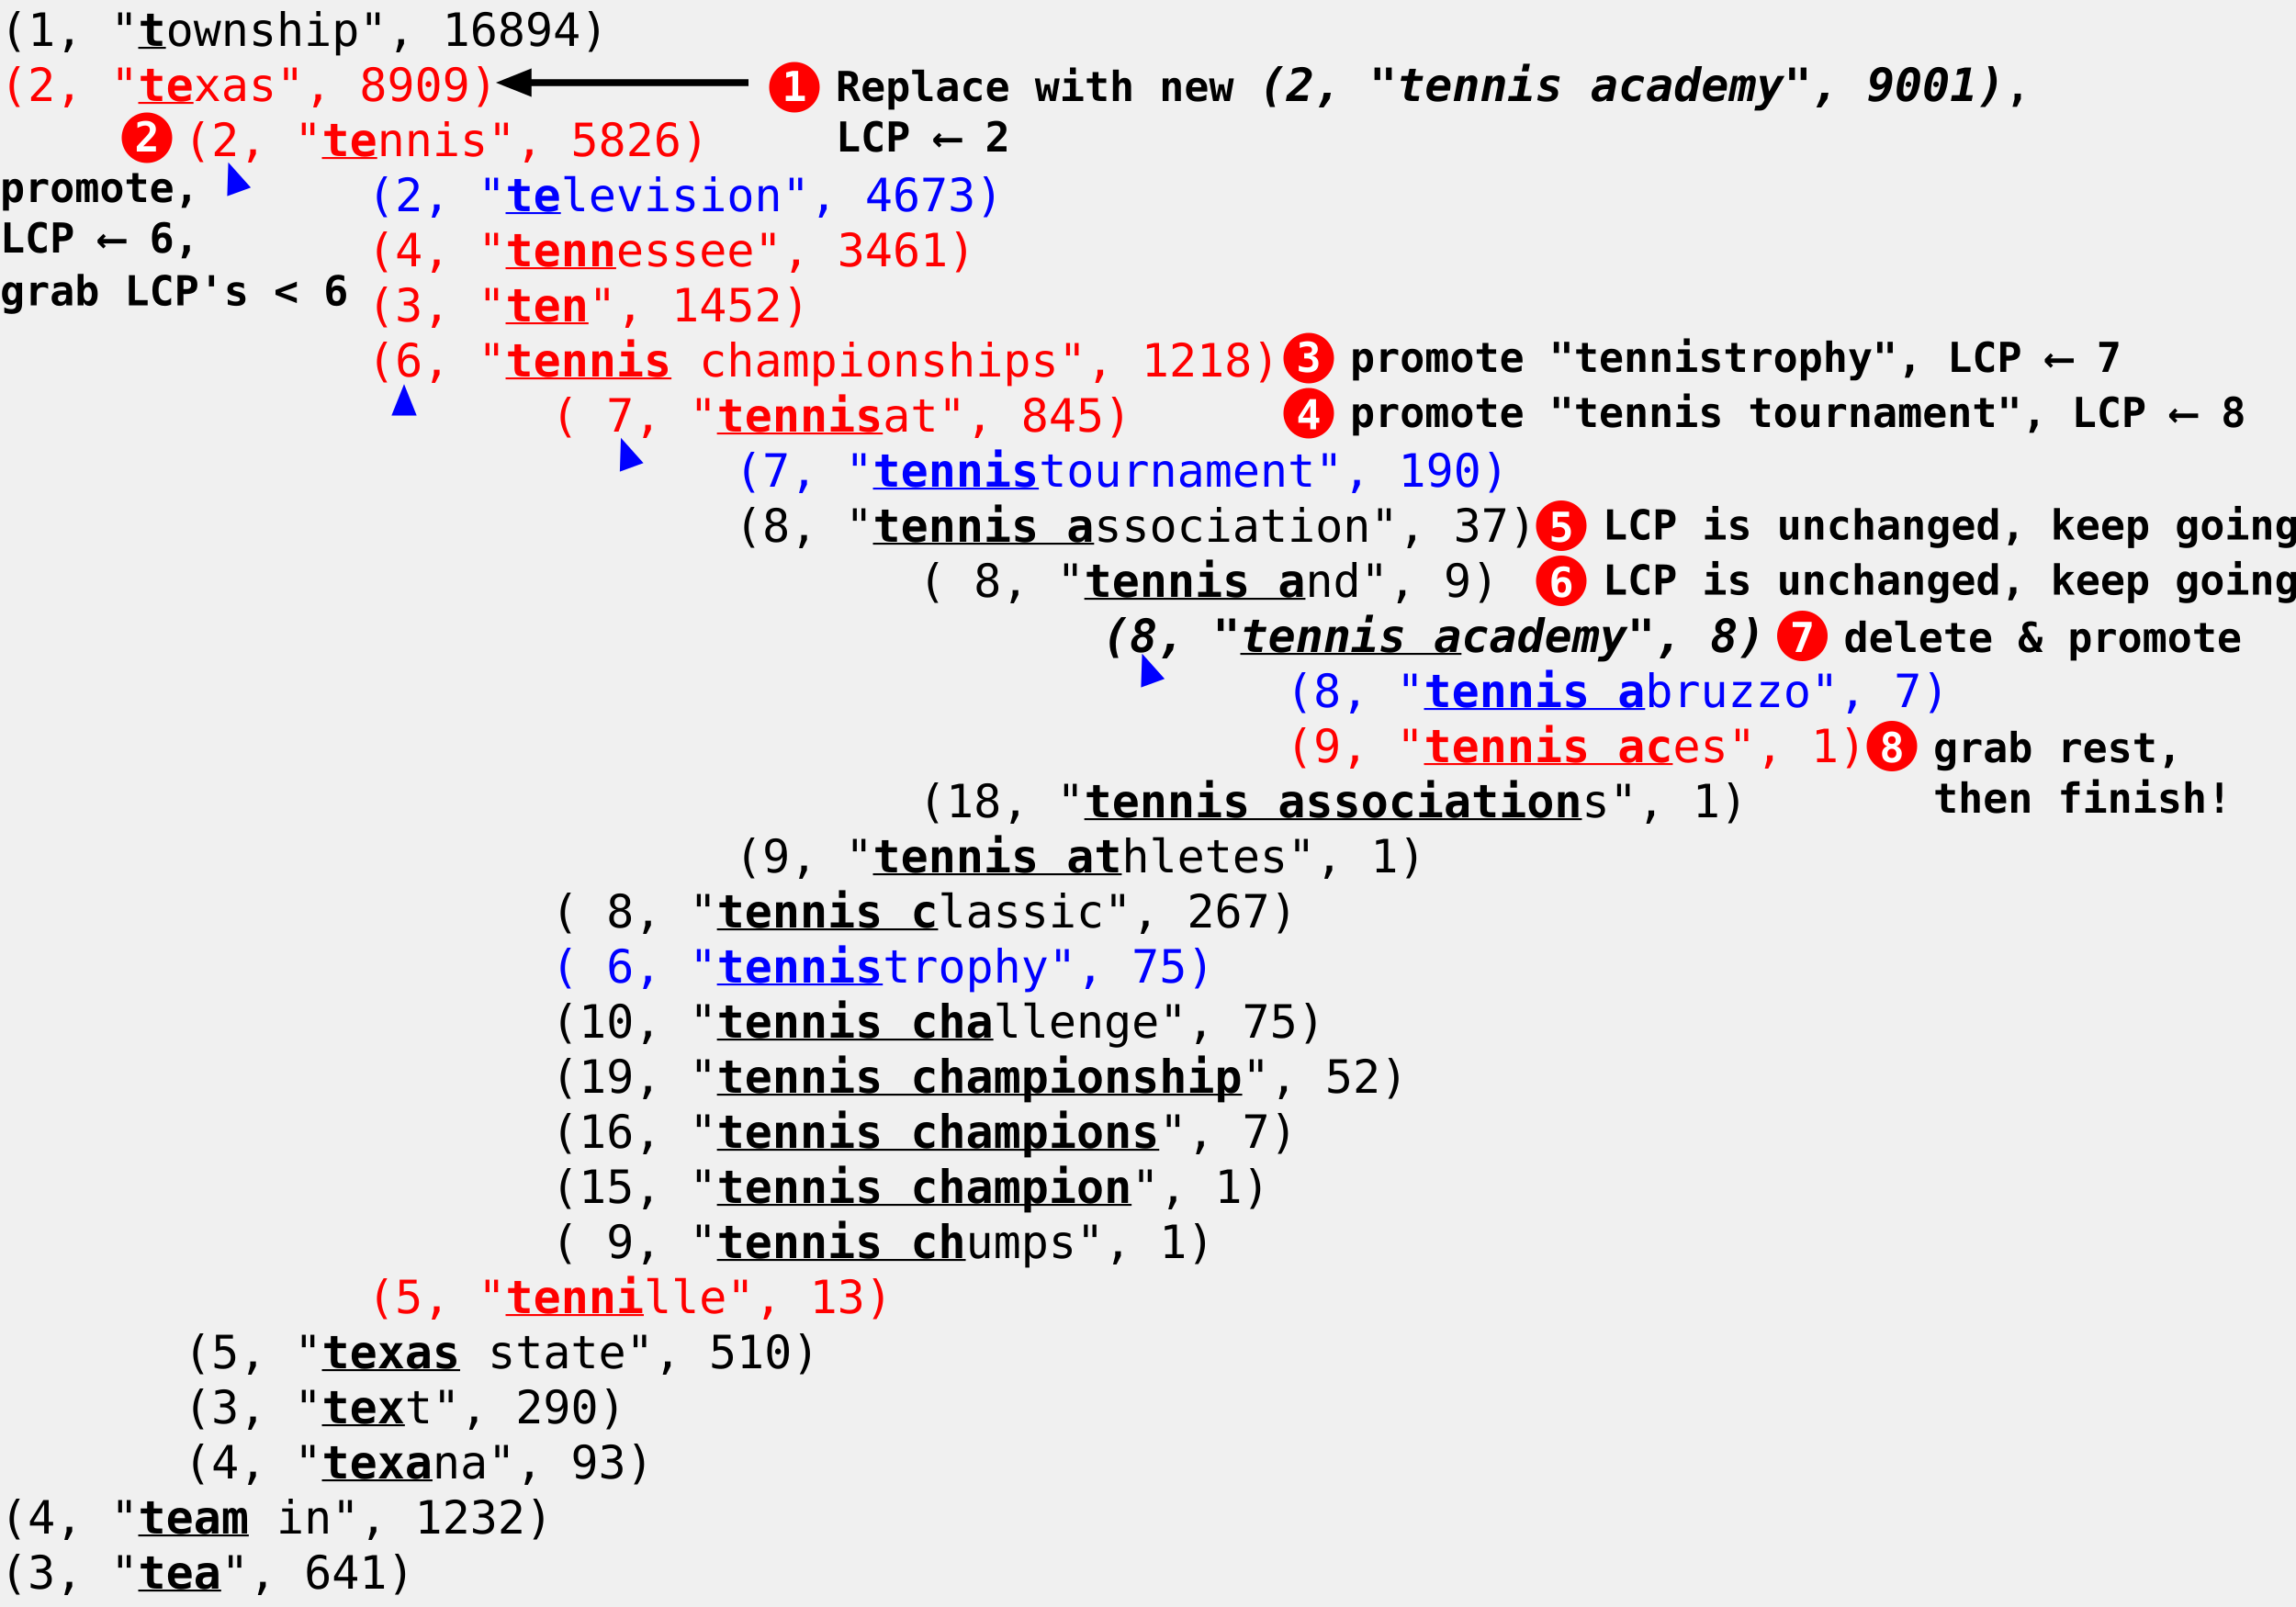
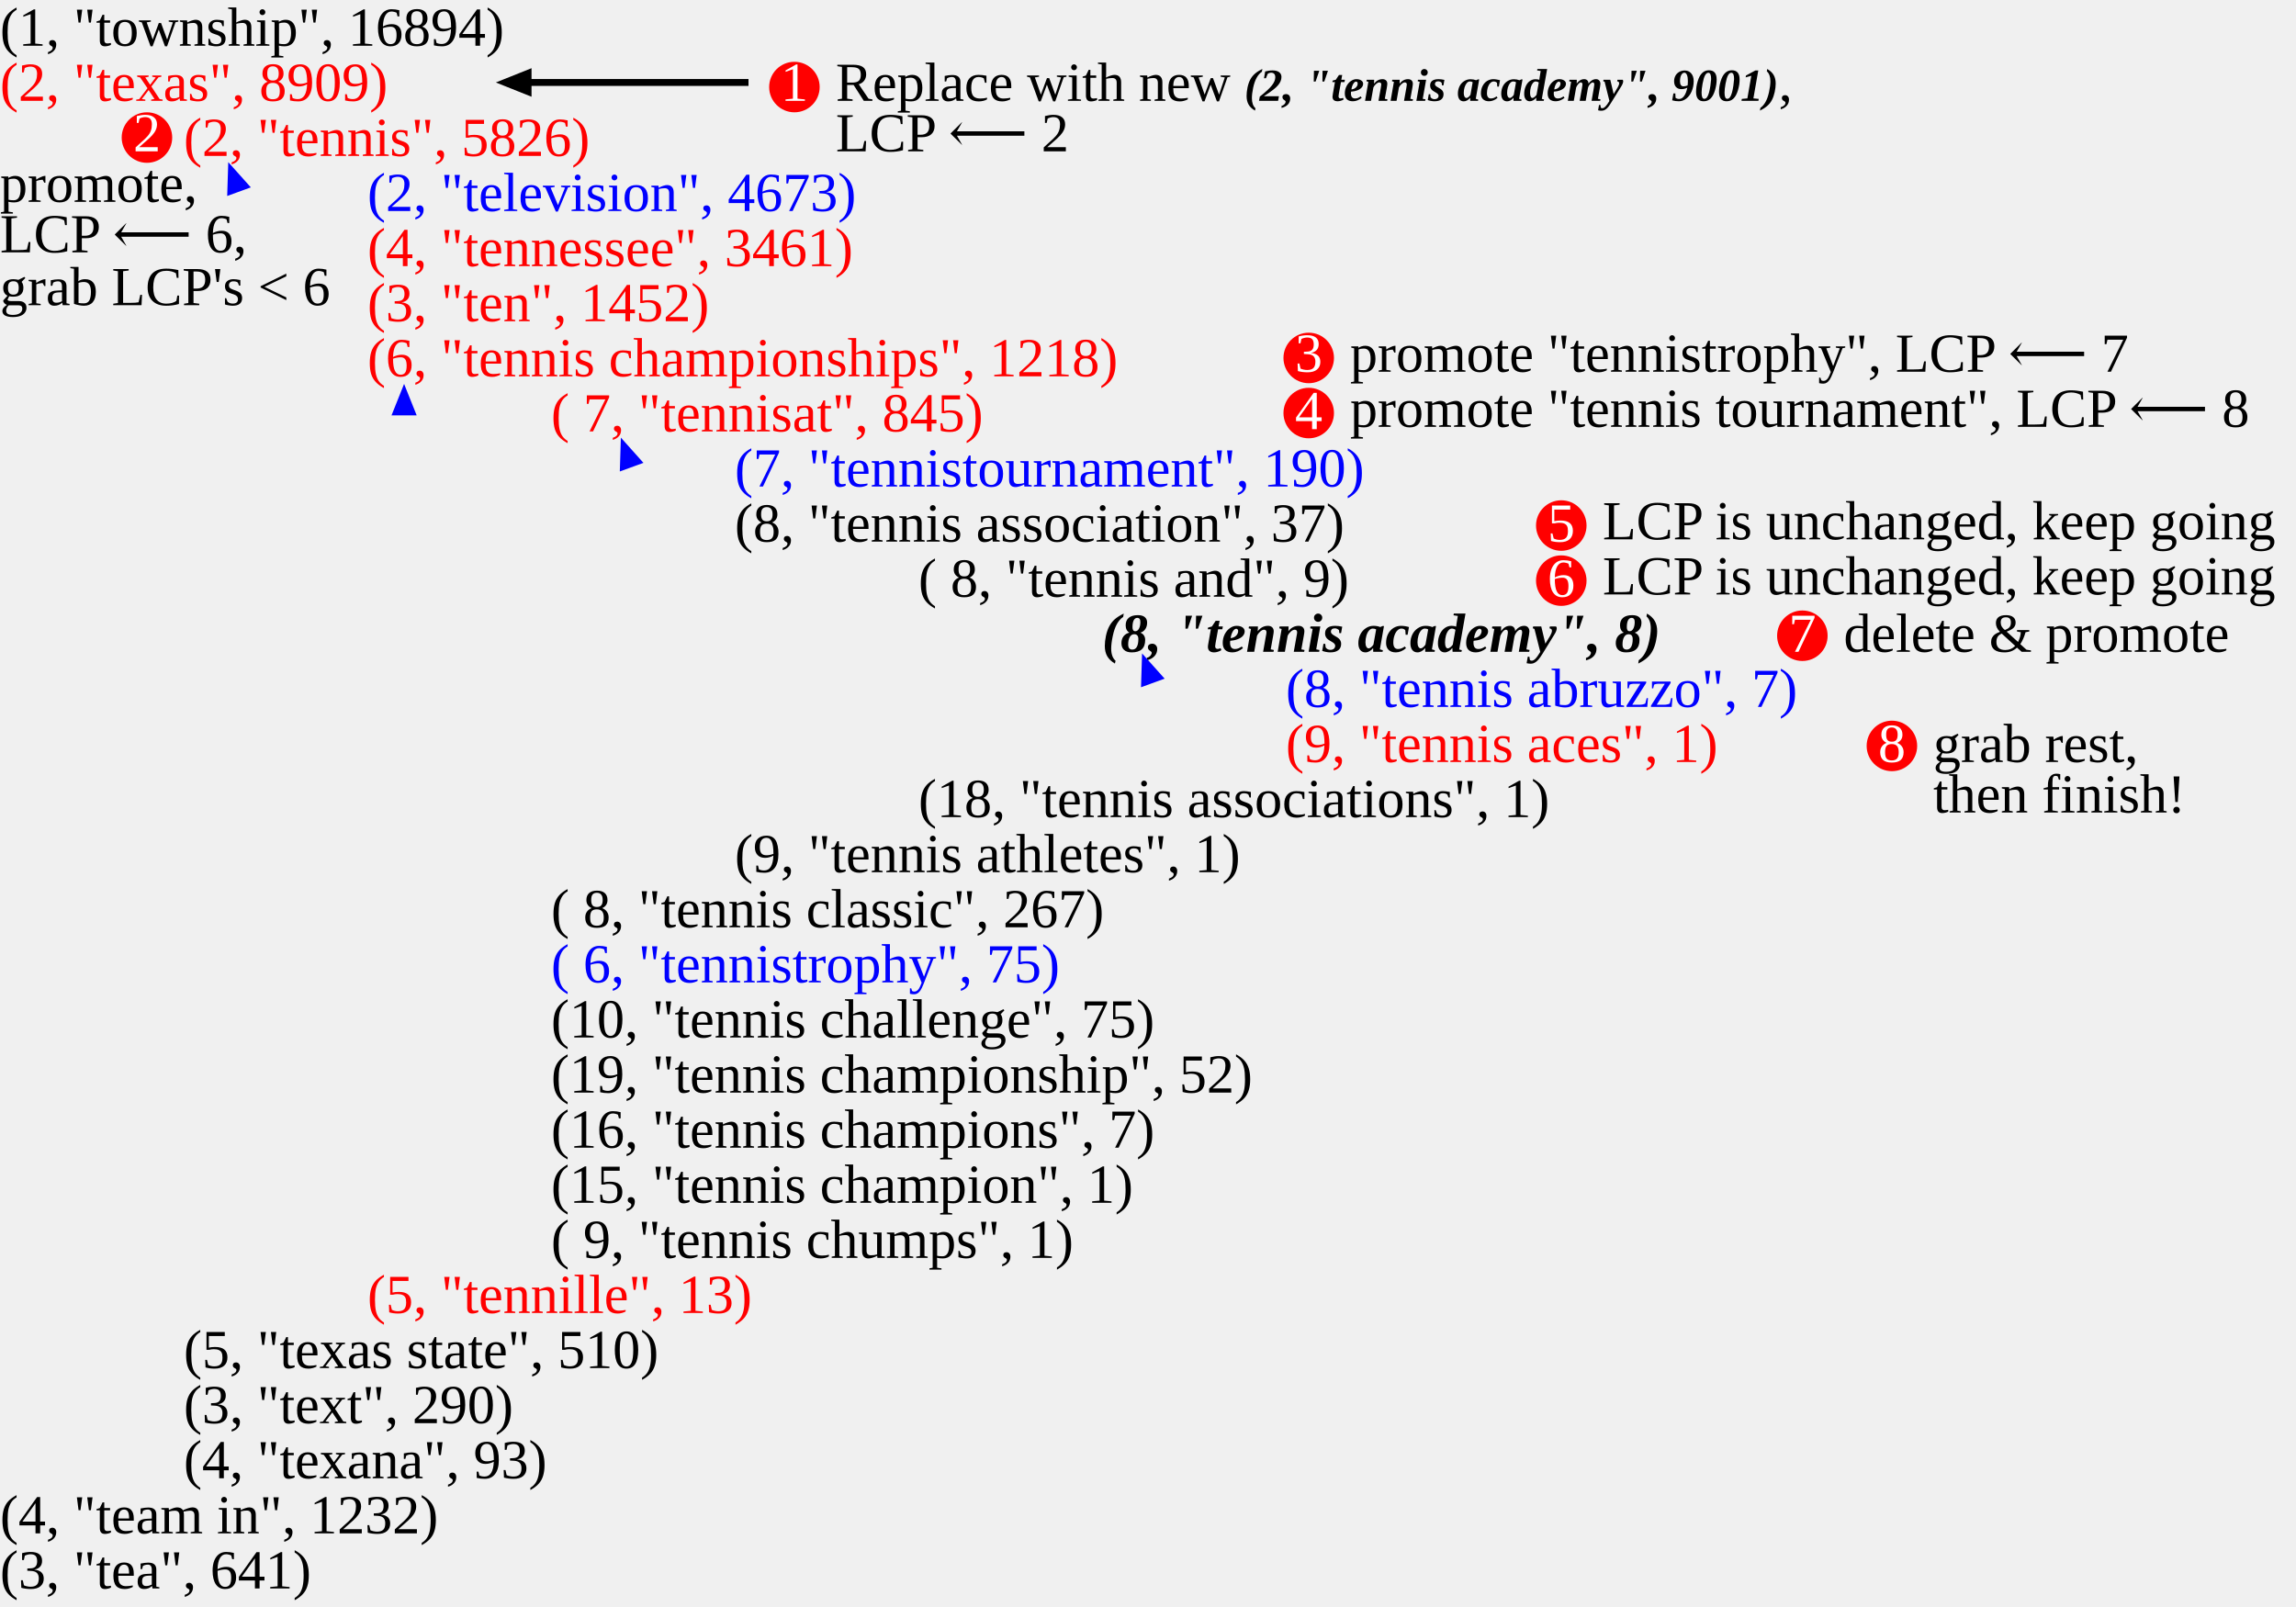
- <svg xmlns="http://www.w3.org/2000/svg" version="1.1" width="500" height="350" viewBox="0 3 500 348">
+ <svg xmlns="http://www.w3.org/2000/svg" version="1.1" width="643" height="450" viewBox="0 3 500 348">
  <text x="0" y="0" class="T">
    <tspan x="0" dy="12">(1, "<tspan class="C">t</tspan>ownship", 16894)</tspan>
    <tspan fill="red" x="0" dy="12">(2, "<tspan class="C">te</tspan>xas", 8909)</tspan>
    <tspan fill="red" x="40" dy="12">(2, "<tspan class="C">te</tspan>nnis", 5826)</tspan>
    <tspan fill="blue" x="80" dy="12">(2, "<tspan class="C">te</tspan>levision", 4673)</tspan>
    <tspan fill="red" x="80" dy="12">(4, "<tspan class="C">tenn</tspan>essee", 3461)</tspan>
    <tspan fill="red" x="80" dy="12">(3, "<tspan class="C">ten</tspan>", 1452)</tspan>
    <tspan fill="red" x="80" dy="12">(6, "<tspan class="C">tennis</tspan> championships", 1218)</tspan>
    <tspan fill="red" x="120" dy="12">( 7, "<tspan class="C">tennis </tspan>at", 845)</tspan>
    <tspan fill="blue" x="160" dy="12">(7, "<tspan class="C">tennis </tspan>tournament", 190)</tspan>
    <tspan x="160" dy="12">(8, "<tspan class="C">tennis a</tspan>ssociation", 37)</tspan>
    <tspan x="200" dy="12">( 8, "<tspan class="C">tennis a</tspan>nd", 9)</tspan>
    <tspan class="Italic" style="font-weight: 900" x="240" dy="12">(8, "<tspan class="C" style="font-weight:900">tennis a</tspan>cademy", 8)</tspan>
    <tspan fill="blue" x="280" dy="12">(8, "<tspan class="C">tennis a</tspan>bruzzo", 7)</tspan>
    <tspan fill="red" x="280" dy="12">(9, "<tspan class="C">tennis ac</tspan>es", 1)</tspan>
    <tspan x="200" dy="12">(18, "<tspan class="C">tennis association</tspan>s", 1)</tspan>
    <tspan x="160" dy="12">(9, "<tspan class="C">tennis at</tspan>hletes", 1)</tspan>
    <tspan x="120" dy="12">( 8, "<tspan class="C">tennis c</tspan>lassic", 267)</tspan>
    <tspan fill="blue" x="120" dy="12">( 6, "<tspan class="C">tennis</tspan>trophy", 75)</tspan>
    <tspan x="120" dy="12">(10, "<tspan class="C">tennis cha</tspan>llenge", 75)</tspan>
    <tspan x="120" dy="12">(19, "<tspan class="C">tennis championship</tspan>", 52)</tspan>
    <tspan x="120" dy="12">(16, "<tspan class="C">tennis champions</tspan>", 7)</tspan>
    <tspan x="120" dy="12">(15, "<tspan class="C">tennis champion</tspan>", 1)</tspan>
    <tspan x="120" dy="12">( 9, "<tspan class="C">tennis ch</tspan>umps", 1)</tspan>
    <tspan fill="red" x="80" dy="12">(5, "<tspan class="C">tenni</tspan>lle", 13)</tspan>
    <tspan x="40" dy="12">(5, "<tspan class="C">texas</tspan> state", 510)</tspan>
    <tspan x="40" dy="12">(3, "<tspan class="C">tex</tspan>t", 290)</tspan>
    <tspan x="40" dy="12">(4, "<tspan class="C">texa</tspan>na", 93)</tspan>
    <tspan x="0" dy="12">(4, "<tspan class="C">team</tspan> in", 1232)</tspan>
    <tspan x="0" dy="12">(3, "<tspan class="C">tea</tspan>", 641)</tspan>
  </text>
  <defs>
    <path id="arrow" stroke-width="1" d="M 0 -4 L 0 0 L -5 -2 Z" stroke="blue" fill="blue" />
  </defs>
  <circle cx="173" cy="21" r="5.5" fill="red" />
  <text x="173" y="24" class="N Bold" text-anchor="middle" fill="white">1</text>
  <text x="182" y="24" class="Q Medium" text-anchor="start" fill="black">Replace with new <tspan class="Italic" style="font-size: 10px;font-weight: 900">(2, "tennis academy", 9001)</tspan>,  <tspan x="182" dy="11">LCP ⟵ 2</tspan>
  </text>
  <path stroke-width="1.5" d="M 163 20 L 115 20" stroke="black" fill="black" />
  <path stroke-width="1.5" d="M 115 18 L 115 22 L 110 20 Z" stroke="black" fill="black" />
  <g transform="translate(0 -10)">
    <g transform="translate(14 -1)">
      <circle cx="18" cy="43" r="5.5" fill="red" />
      <text x="18" y="46" class="N Bold" text-anchor="middle" fill="white">2</text>
    </g>
    <text x="0" y="56" class="Q Medium" text-anchor="start" fill="black">promote,
		<tspan x="0" dy="11">LCP ⟵ 6,</tspan>
      <tspan x="0" dy="11.5">grab LCP's &lt; 6</tspan>
    </text>
  </g>
  <g transform="translate(2 0)">
    <path stroke-width="1.25" d="M 78 45, Q 50 50, 50 43" stroke="blue" fill="transparent" />
    <use transform="rotate(70 48 44)" href="#arrow" x="48" y="44" />
  </g>
  <g transform="translate(240 0)">
    <circle cx="45" cy="80" r="5.5" fill="red" />
    <text x="45" y="83" class="N Bold" text-anchor="middle" fill="white">3</text>
    <text x="54" y="83" class="Q Medium" text-anchor="start" fill="black">
		promote "tennistrophy",
		
			LCP ⟵ 7
		

		</text>
  </g>
  <g transform="translate(240 12)">
    <circle cx="45" cy="80" r="5.5" fill="red" />
    <text x="45" y="83.5" class="N Bold" text-anchor="middle" fill="white">4</text>
    <text x="54" y="83" class="Q Medium" text-anchor="start" fill="black">
		promote "tennis tournament",
		
			LCP ⟵ 8
		

		</text>
  </g>
  <g transform="translate(295 36.5)">
    <circle cx="45" cy="80" r="5.5" fill="red" />
    <text x="45" y="83.5" class="N Bold" text-anchor="middle" fill="white">5</text>
    <text x="54" y="83" class="Q Medium" text-anchor="start" fill="black">
		LCP is unchanged, keep going
		</text>
  </g>
  <g transform="translate(295 48.5)">
    <circle cx="45" cy="80" r="5.5" fill="red" />
    <text x="45" y="83.5" class="N Bold" text-anchor="middle" fill="white">6</text>
    <text x="54" y="83" class="Q Medium" text-anchor="start" fill="black">
		LCP is unchanged, keep going
		</text>
  </g>
  <g transform="translate(52.5 12)">
    <g transform="translate(295 48.5)">
      <circle cx="45" cy="80" r="5.5" fill="red" />
      <text x="45" y="83.5" class="N Bold" text-anchor="middle" fill="white">7</text>
      <text x="54" y="83.5" class="Q Medium" text-anchor="start" fill="black">
			delete &amp; promote
			
			
			</text>
    </g>
  </g>
  <g transform="translate(72 36)">
    <g transform="translate(295 48.5)">
      <circle cx="45" cy="80" r="5.5" fill="red" />
      <text x="45" y="83.5" class="N Bold" text-anchor="middle" fill="white">8</text>
      <text x="54" y="83.5" class="Q Medium" text-anchor="start" fill="black">
			grab rest,
			<tspan x="54" dy="11">
			then finish!
			</tspan>
      </text>
    </g>
  </g>
  <path stroke-width="1.25" d="M 118 213, Q 88 147, 88 91" stroke="blue" fill="transparent" />
  <use transform="rotate(90 86 92)" href="#arrow" x="86" y="92" />
  <path stroke-width="1.25" d="M 158 105, Q 138 111, 137.5 103" stroke="blue" fill="transparent" />
  <use transform="rotate(70 135.5 104)" href="#arrow" x="135.5" y="104" />
  <g transform="translate(2 0)">
    <path stroke-width="1.25" d="M 278 153, Q 250 160, 249 151" stroke="blue" fill="transparent" />
    <use transform="rotate(70 247 151)" href="#arrow" x="247" y="151" />
  </g>
  <style>
- 
- tspan.C {
+ #score_located tspan.C {
	text-decoration: underline;
	font-weight: bold;
}

- tspan.C {
+ #score_located tspan.C {
	font-weight: bold;
}

- text.N {
+ #score_located text.N {
	font-size: 9px;
	font-family: "JetBrains Mono", monospace;
}

- text.Q {
+ #score_located text.Q {
	font-size: 9px;
	font-family: "JetBrains Mono", monospace;
}

- text.T {
+ #score_located text.T {
  font-size: 10px;
  font-family: "JetBrains Mono", monospace;
}

- text.Italic, tspan.Italic {
+ #score_located text.Italic, tspan.Italic {
  font-style: italic;
}

- text.Bold, tspan.Bold {
+ #score_located text.Bold, tspan.Bold {
  font-weight: bold;
}

- text.Medium, tspan.Medium {
+ #score_located text.Medium, tspan.Medium {
	font-weight: 700;
}

- text.Bold, tspan.Bold {
+ #score_located text.Bold, tspan.Bold {
	font-weight: bold;
}
- 
- @font-face {
-   font-family: 'JetBrains Mono';
-   src: url('https://cdn.jsdelivr.net/gh/JetBrains/JetBrainsMono/web/woff2/JetBrainsMono-Bold-Italic.woff2') format('woff2'),
-     url('https://cdn.jsdelivr.net/gh/JetBrains/JetBrainsMono/web/woff/JetBrainsMono-Bold-Italic.woff') format('woff');
-   font-weight: 700;
-   font-style: italic;
-   font-display: swap;
- }
- 
- @font-face {
-   font-family: 'JetBrains Mono';
-   src: url('https://cdn.jsdelivr.net/gh/JetBrains/JetBrainsMono/web/woff2/JetBrainsMono-Bold.woff2') format('woff2'),
-     url('https://cdn.jsdelivr.net/gh/JetBrains/JetBrainsMono/web/woff/JetBrainsMono-Bold.woff') format('woff');
-   font-weight: 700;
-   font-style: normal;
-   font-display: swap;
- }
- 
- @font-face {
-   font-family: 'JetBrains Mono';
-   src: url('https://cdn.jsdelivr.net/gh/JetBrains/JetBrainsMono/web/woff2/JetBrainsMono-ExtraBold-Italic.woff2') format('woff2'),
-     url('https://cdn.jsdelivr.net/gh/JetBrains/JetBrainsMono/web/woff/JetBrainsMono-ExtraBold-Italic.woff') format('woff');
-   font-weight: 800;
-   font-style: italic;
-   font-display: swap;
- }
- 
- @font-face {
-   font-family: 'JetBrains Mono';
-   src: url('https://cdn.jsdelivr.net/gh/JetBrains/JetBrainsMono/web/woff2/JetBrainsMono-ExtraBold.woff2') format('woff2'),
-     url('https://cdn.jsdelivr.net/gh/JetBrains/JetBrainsMono/web/woff/JetBrainsMono-ExtraBold.woff') format('woff');
-   font-weight: 800;
-   font-style: normal;
-   font-display: swap;
- }
- 
- @font-face {
-   font-family: 'JetBrains Mono';
-   src: url('https://cdn.jsdelivr.net/gh/JetBrains/JetBrainsMono/web/woff2/JetBrainsMono-Italic.woff2') format('woff2'),
-     url('https://cdn.jsdelivr.net/gh/JetBrains/JetBrainsMono/web/woff/JetBrainsMono-Italic.woff') format('woff');
-   font-weight: 400;
-   font-style: italic;
-   font-display: swap;
- }
- 
- @font-face {
-   font-family: 'JetBrains Mono';
-   src: url('https://cdn.jsdelivr.net/gh/JetBrains/JetBrainsMono/web/woff2/JetBrainsMono-Medium-Italic.woff2') format('woff2'),
-     url('https://cdn.jsdelivr.net/gh/JetBrains/JetBrainsMono/web/woff/JetBrainsMono-Medium-Italic.woff') format('woff');
-   font-weight: 500;
-   font-style: italic;
-   font-display: swap;
- }
- 
- @font-face {
-   font-family: 'JetBrains Mono';
-   src: url('https://cdn.jsdelivr.net/gh/JetBrains/JetBrainsMono/web/woff2/JetBrainsMono-Medium.woff2') format('woff2'),
-     url('https://cdn.jsdelivr.net/gh/JetBrains/JetBrainsMono/web/woff/JetBrainsMono-Medium.woff') format('woff');
-   font-weight: 500;
-   font-style: normal;
-   font-display: swap;
- }
- 
- @font-face {
-   font-family: 'JetBrains Mono';
-   src: url('https://cdn.jsdelivr.net/gh/JetBrains/JetBrainsMono/web/woff2/JetBrainsMono-Regular.woff2') format('woff2'),
-     url('https://cdn.jsdelivr.net/gh/JetBrains/JetBrainsMono/web/woff/JetBrainsMono-Regular.woff') format('woff');
-   font-weight: 400;
-   font-style: normal;
-   font-display: swap;
- }
- 
  </style>
</svg>
